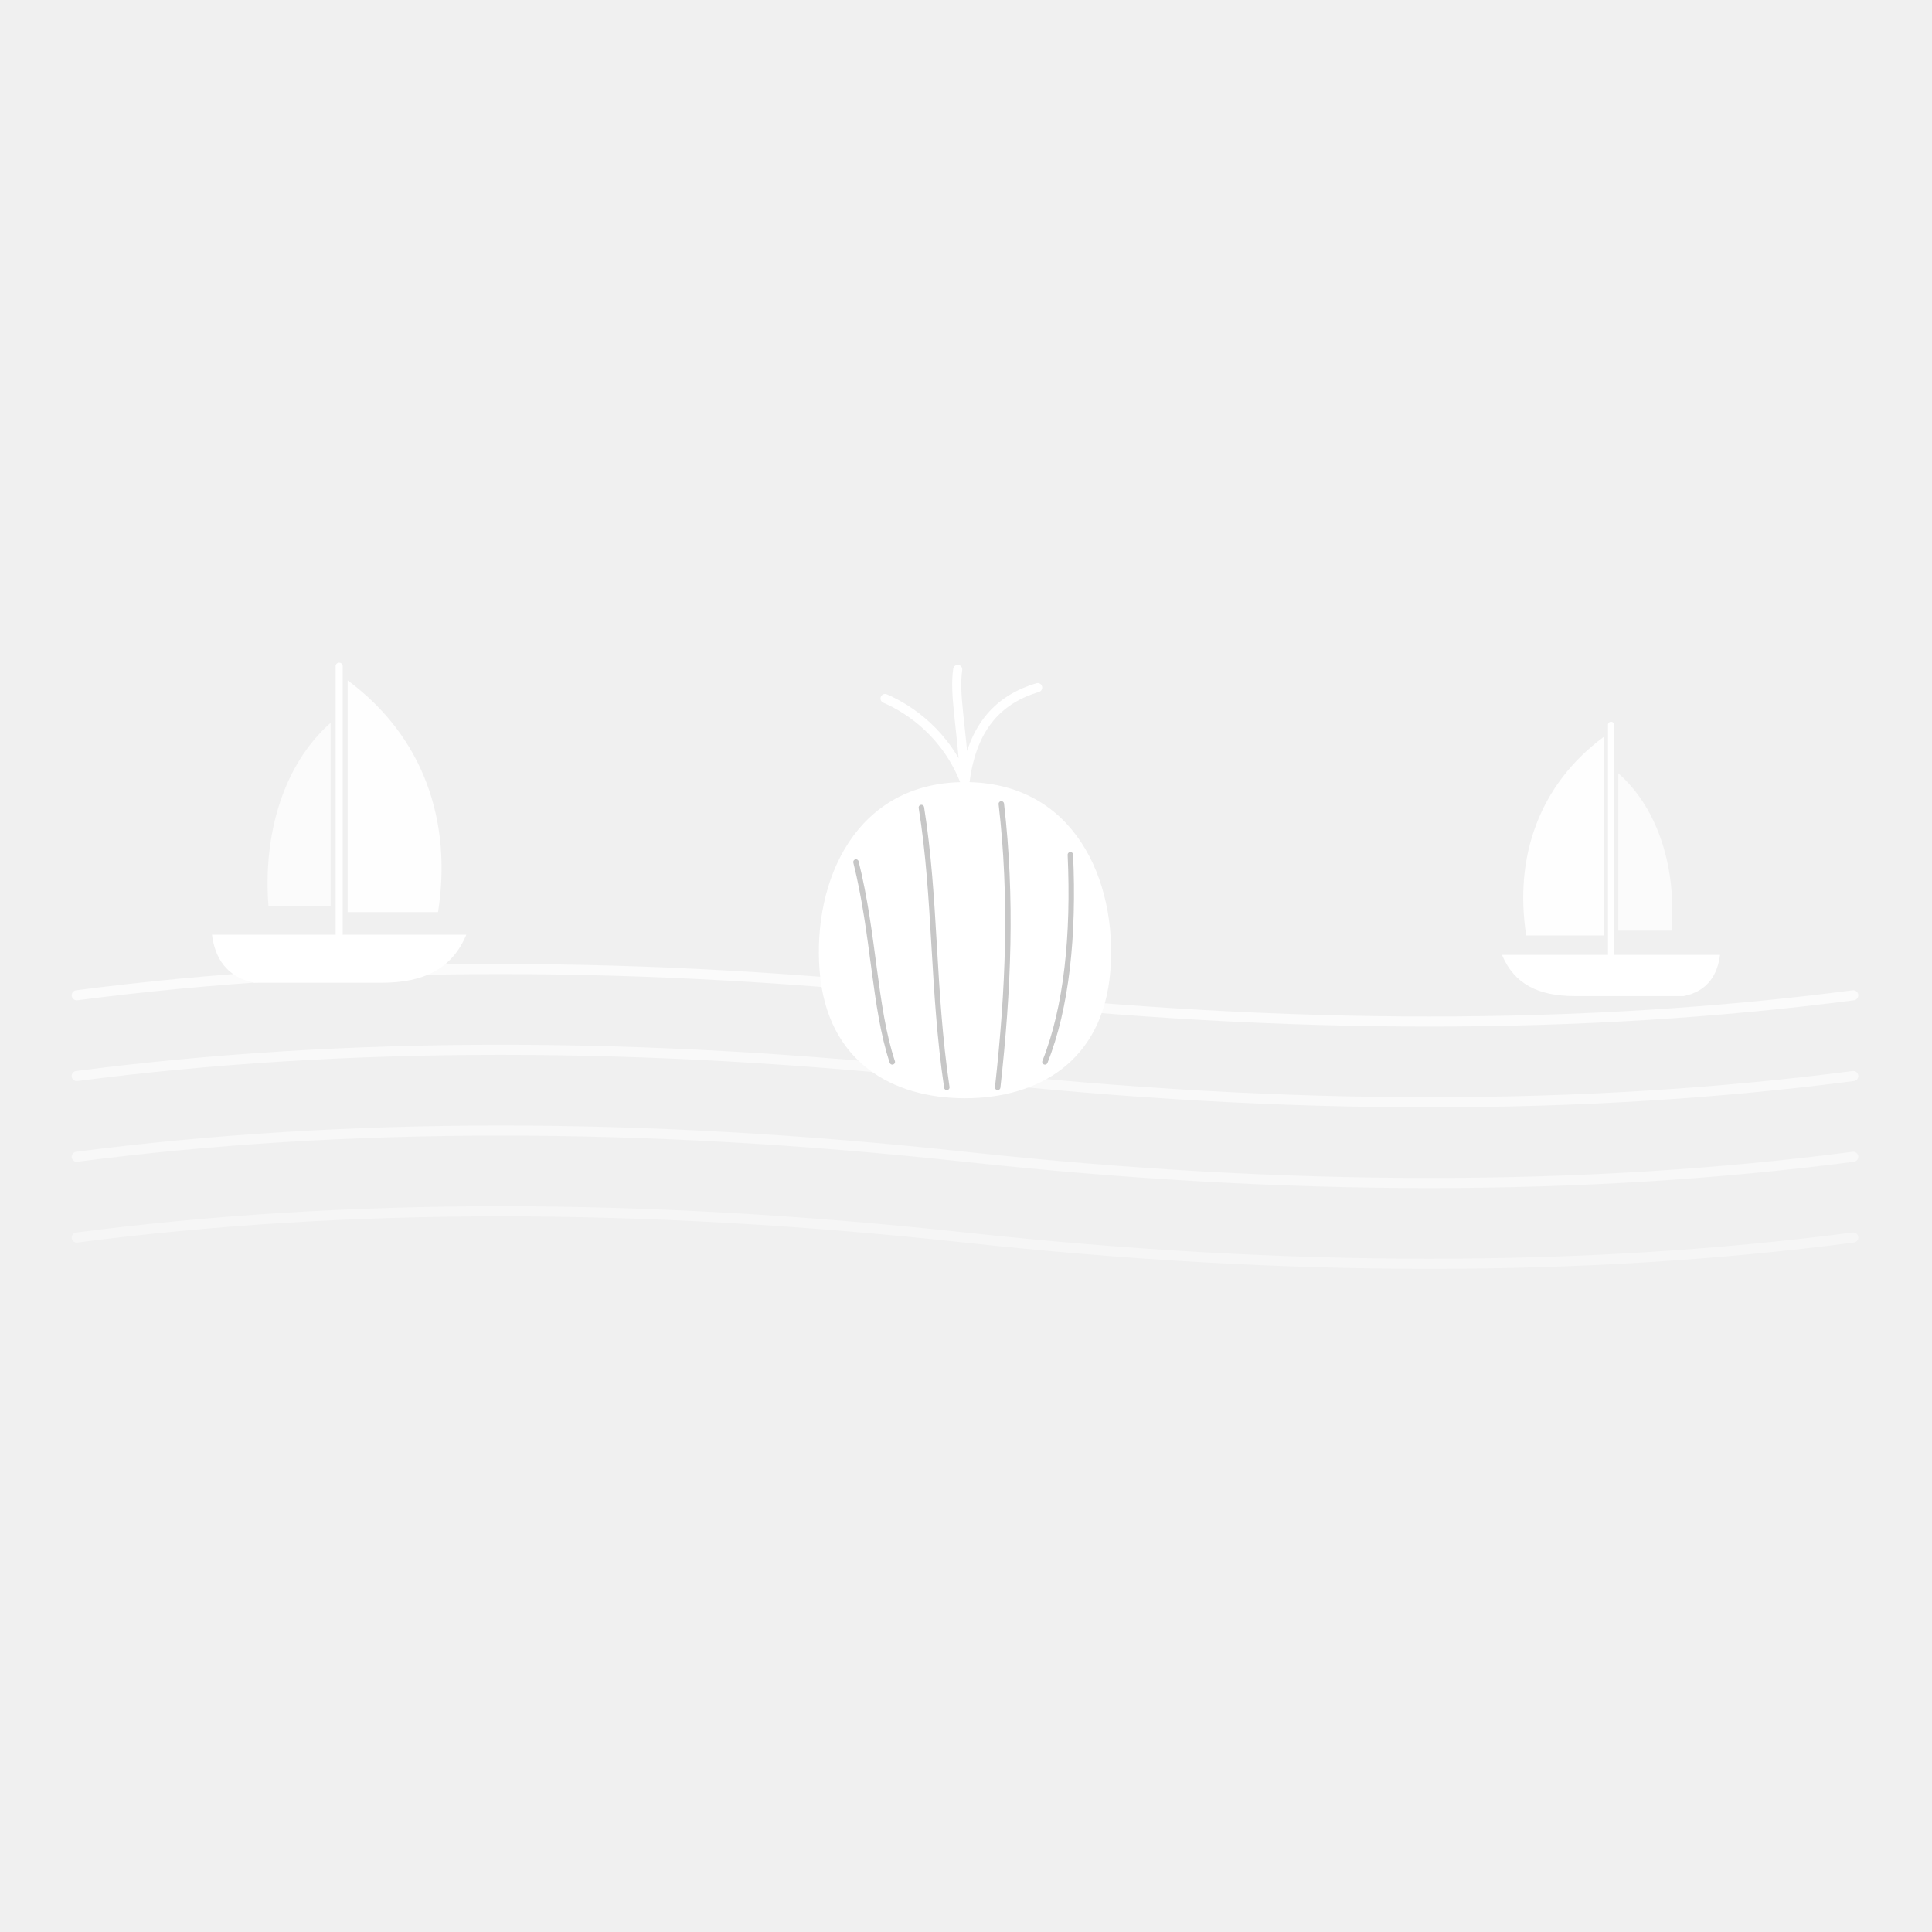
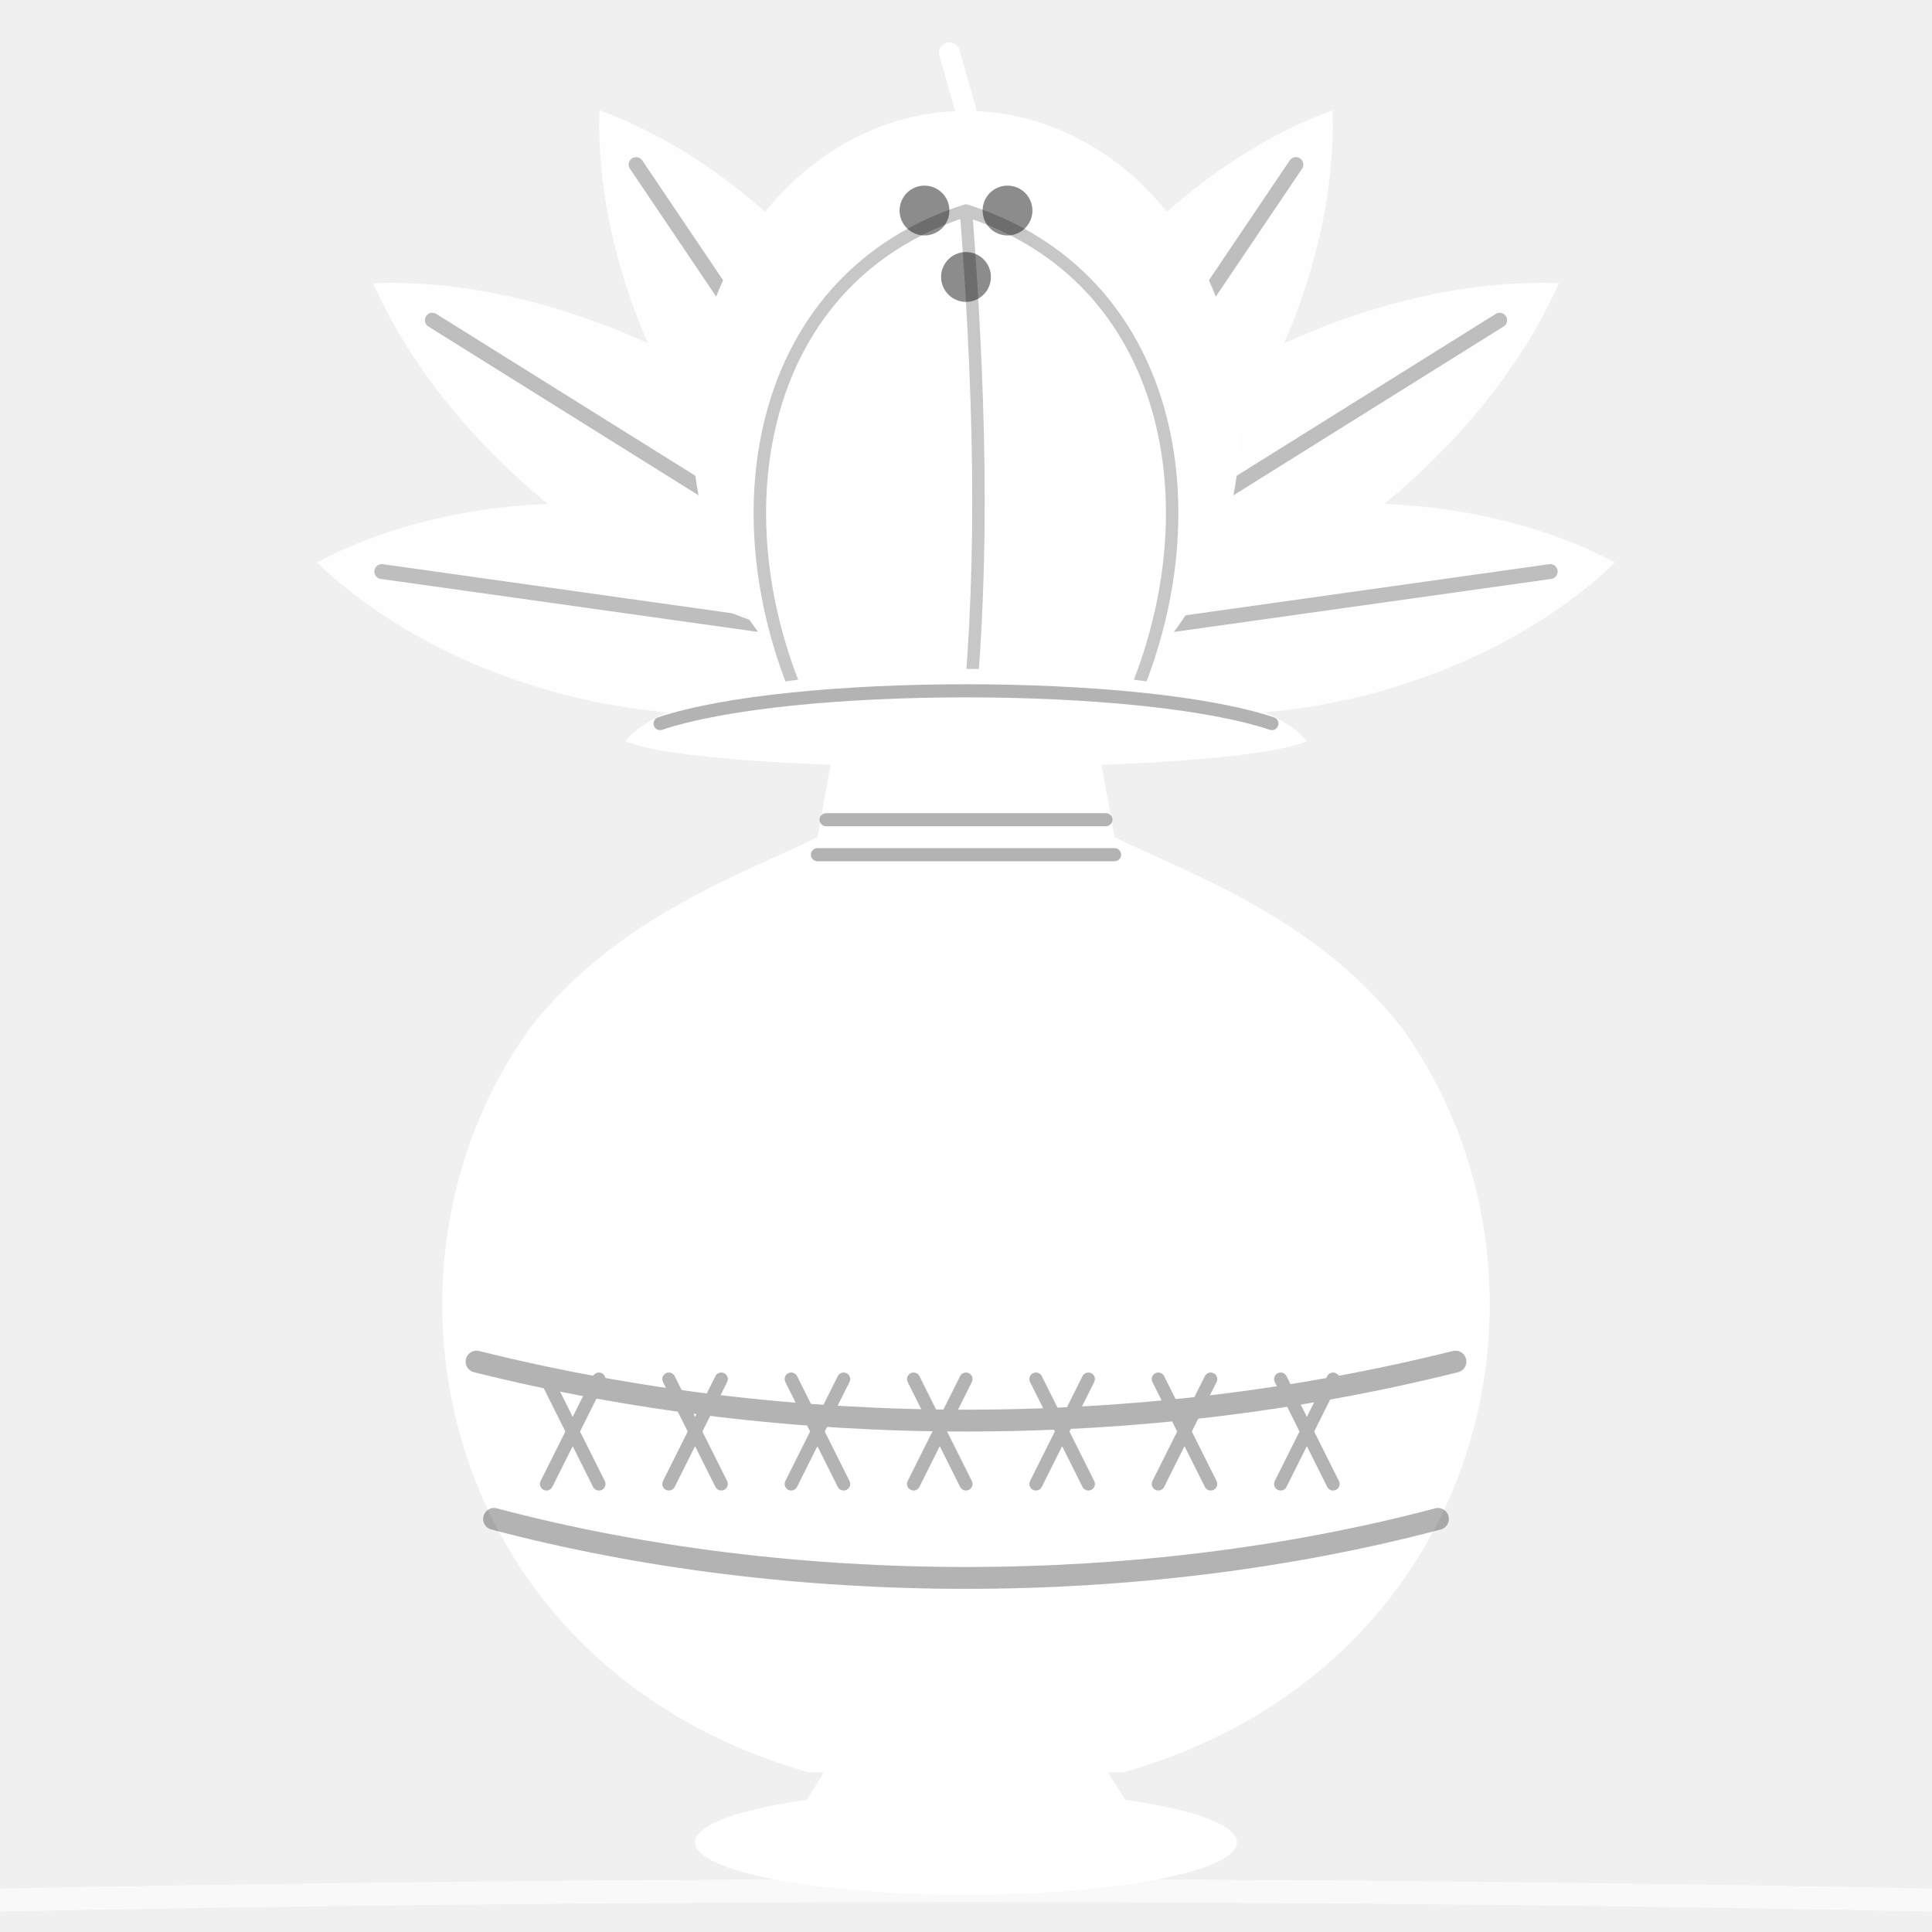
- <svg xmlns="http://www.w3.org/2000/svg" viewBox="62 657 957 957">
+ <svg xmlns="http://www.w3.org/2000/svg" viewBox="330 790 420 420">
  <g fill="#fff" stroke="#fff" stroke-linecap="round" stroke-linejoin="round">
    <circle cx="540" cy="260" r="110" stroke="none" fill-opacity=".9" />
    <circle cx="540" cy="260" r="142" fill="none" stroke-width="3" stroke-opacity="0.5" />
    <path d="M220 196 L224.2 205.8 L234 210 L224.2 214.2 L220 224 L215.8 214.2 L206 210 L215.8 205.8Z" stroke="none" fill-opacity="0.8" />
    <path d="M860 208 L863.6 216.4 L872 220 L863.6 223.6 L860 232 L856.4 223.6 L848 220 L856.4 216.4Z" stroke="none" fill-opacity="0.8" />
-     <path d="M100 1150 Q 300 1124 540 1150 T 980 1150" fill="none" stroke-width="5" stroke-opacity="0.70" />
-     <path d="M100 1190 Q 300 1164 540 1190 T 980 1190" fill="none" stroke-width="5" stroke-opacity="0.60" />
-     <path d="M100 1230 Q 300 1204 540 1230 T 980 1230" fill="none" stroke-width="5" stroke-opacity="0.50" />
-     <path d="M100 1270 Q 300 1244 540 1270 T 980 1270" fill="none" stroke-width="5" stroke-opacity="0.40" />
-     <g transform="translate(540 1120) scale(0.9)">
-       <path d="M0 -84 C 60 -84 84 -30 80 20 C 76 70 40 90 0 90 C -40 90 -76 70 -80 20 C -84 -30 -60 -84 0 -84Z" stroke="none" />
-       <path d="M0 -84 C -10 -110 -30 -124 -44 -130 M0 -84 C 4 -116 20 -130 40 -136 M0 -84 C -2 -116 -6 -132 -4 -146" fill="none" stroke-width="5" />
-       <g fill="#000" stroke="#000" opacity="0.22">
-         <path d="M-60 -40 C -50 0 -50 40 -40 70 M-24 -70 C -16 -20 -18 30 -10 84 M20 -72 C 26 -20 24 30 18 84 M58 -44 C 60 0 56 40 44 70" fill="none" stroke-width="3" />
+     <path d="M100 1210 Q 540 1192 980 1210" fill="none" stroke-width="5" stroke-opacity="0.60" />
+     <path d="M130 1244 Q 540 1226 950 1244" fill="none" stroke-width="5" stroke-opacity="0.50" />
+     <path d="M100 1278 Q 540 1260 980 1278" fill="none" stroke-width="5" stroke-opacity="0.40" />
+     <g transform="translate(540 1200) scale(0.95)">
+       <g transform="translate(0 -282) rotate(-82)">
+         <path d="M0 0 C 34 -45.0 27.2 -112.5 0 -150 C -27.2 -112.5 -34 -45.0 0 0Z" stroke="none" fill-opacity="0.9" />
+         <path d="M0 -12 L0 -135" stroke="#000" stroke-opacity=".25" stroke-width="3.4" fill="none" />
+       </g>
+       <g transform="translate(0 -282) rotate(-58)">
+         <path d="M0 0 C 34 -48.0 27.2 -120.0 0 -160 C -27.2 -120.0 -34 -48.0 0 0Z" stroke="none" fill-opacity="0.9" />
+         <path d="M0 -13 L0 -144" stroke="#000" stroke-opacity=".25" stroke-width="3.4" fill="none" />
+       </g>
+       <g transform="translate(0 -282) rotate(-34)">
+         <path d="M0 0 C 34 -45.0 27.2 -112.5 0 -150 C -27.2 -112.5 -34 -45.0 0 0Z" stroke="none" fill-opacity="0.9" />
+         <path d="M0 -12 L0 -135" stroke="#000" stroke-opacity=".25" stroke-width="3.4" fill="none" />
+       </g>
+       <g transform="translate(0 -282) rotate(34)">
+         <path d="M0 0 C 34 -45.0 27.2 -112.5 0 -150 C -27.2 -112.5 -34 -45.0 0 0Z" stroke="none" fill-opacity="0.9" />
+         <path d="M0 -12 L0 -135" stroke="#000" stroke-opacity=".25" stroke-width="3.4" fill="none" />
+       </g>
+       <g transform="translate(0 -282) rotate(58)">
+         <path d="M0 0 C 34 -48.0 27.2 -120.0 0 -160 C -27.2 -120.0 -34 -48.0 0 0Z" stroke="none" fill-opacity="0.9" />
+         <path d="M0 -13 L0 -144" stroke="#000" stroke-opacity=".25" stroke-width="3.4" fill="none" />
+       </g>
+       <g transform="translate(0 -282) rotate(82)">
+         <path d="M0 0 C 34 -45.0 27.2 -112.5 0 -150 C -27.2 -112.5 -34 -45.0 0 0Z" stroke="none" fill-opacity="0.9" />
+         <path d="M0 -12 L0 -135" stroke="#000" stroke-opacity=".25" stroke-width="3.4" fill="none" />
+       </g>
+       <g transform="translate(0 -334) scale(0.95)">
+         <ellipse cx="0" cy="0" rx="66" ry="76" stroke="none" />
+         <g fill="#000" stroke="#000" opacity="0.22">
+           <path d="M0 -52 C -50 -36 -60 20 -40 66 M0 -52 C 50 -36 60 20 40 66 M0 -52 C 4 0 4 40 0 76" fill="none" stroke-width="3" />
+         </g>
+         <g fill="#000" stroke="#000" opacity="0.45">
+           <circle cx="-10" cy="-52" r="6" stroke="none" />
+           <circle cx="10" cy="-52" r="6" stroke="none" />
+           <circle cx="0" cy="-36" r="6" stroke="none" />
+         </g>
+         <path d="M0 -76 L-4 -90" stroke-width="5" />
+       </g>
+       <ellipse cx="0" cy="-10" rx="62" ry="12" stroke="none" />
+       <path d="M-40 -14 L40 -14 L30 -30 L-30 -30Z" stroke="none" />
+       <path d="M-36 -26 C -120 -50 -140 -140 -100 -196 C -80 -222 -50 -232 -34 -240 L-30 -262 L30 -262 L34 -240 C 50 -232 80 -222 100 -196 C 140 -140 120 -50 36 -26Z" stroke="none" />
+       <path d="M-78 -262 C -60 -284 60 -284 78 -262 C 60 -254 -60 -254 -78 -262Z" stroke="none" />
+       <g fill="#000" stroke="#000" opacity="0.3">
+         <path d="M-112 -120 C -40 -102 40 -102 112 -120 M-108 -84 C -40 -66 40 -66 108 -84" fill="none" stroke-width="5" />
+         <path d="M-96 -116 L-84 -92 M-84 -116 L-96 -92" stroke-width="3" />
+         <path d="M-68 -116 L-56 -92 M-56 -116 L-68 -92" stroke-width="3" />
+         <path d="M-40 -116 L-28 -92 M-28 -116 L-40 -92" stroke-width="3" />
+         <path d="M-12 -116 L0 -92 M0 -116 L-12 -92" stroke-width="3" />
+         <path d="M16 -116 L28 -92 M28 -116 L16 -92" stroke-width="3" />
+         <path d="M44 -116 L56 -92 M56 -116 L44 -92" stroke-width="3" />
+         <path d="M72 -116 L84 -92 M84 -116 L72 -92" stroke-width="3" />
+         <path d="M-32 -244 L32 -244 M-34 -236 L34 -236" stroke-width="3" />
+         <path d="M-70 -266 C -40 -276 40 -276 70 -266" fill="none" stroke-width="3" />
      </g>
    </g>
-     <g transform="translate(230 1120) scale(0.7 0.7)">
+     <g transform="translate(210 1200) scale(0.62 0.62)">
      <path d="M-90 0 L90 0 C 80 24 60 34 30 34 L-60 34 C -80 30 -88 16 -90 0Z" stroke="none" />
      <path d="M0 0 L0 -190" stroke-width="5" />
      <path d="M6 -180 C 60 -140 80 -80 70 -16 L6 -16Z" stroke="none" fill-opacity=".9" />
      <path d="M-6 -150 C -40 -120 -54 -70 -50 -20 L-6 -20Z" stroke="none" fill-opacity=".7" />
    </g>
-     <g transform="translate(860 1130) scale(-0.6 0.6)">
+     <g transform="translate(870 1210) scale(-0.55 0.55)">
      <path d="M-90 0 L90 0 C 80 24 60 34 30 34 L-60 34 C -80 30 -88 16 -90 0Z" stroke="none" />
      <path d="M0 0 L0 -190" stroke-width="5" />
      <path d="M6 -180 C 60 -140 80 -80 70 -16 L6 -16Z" stroke="none" fill-opacity=".9" />
      <path d="M-6 -150 C -40 -120 -54 -70 -50 -20 L-6 -20Z" stroke="none" fill-opacity=".7" />
    </g>
  </g>
</svg>
